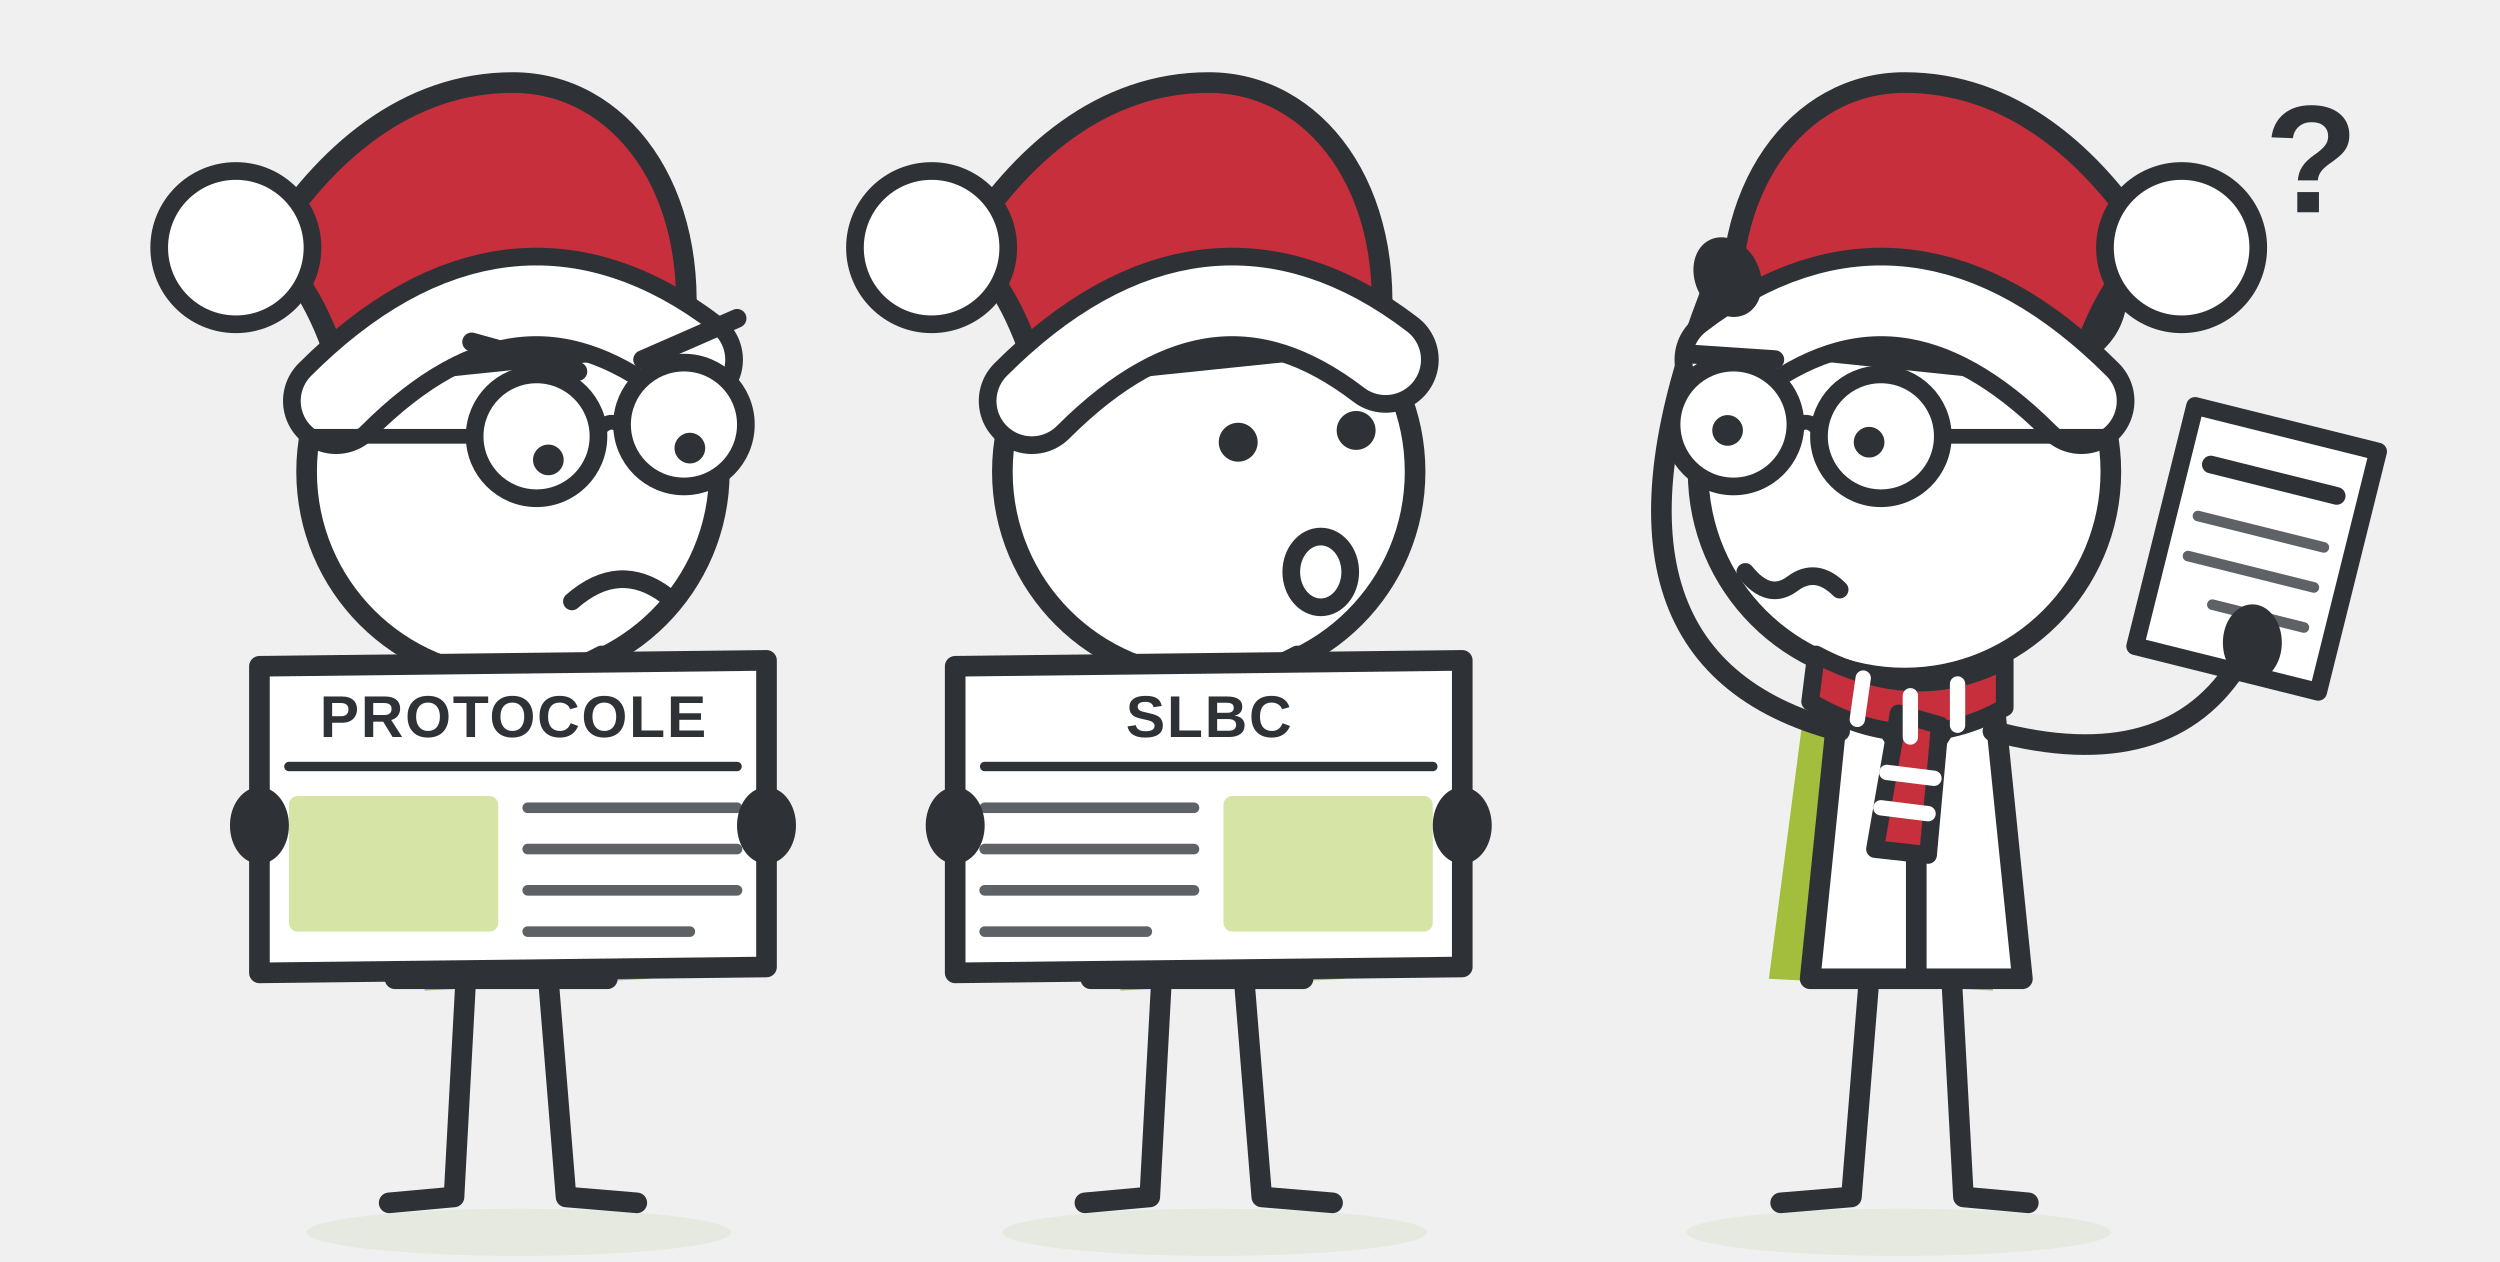
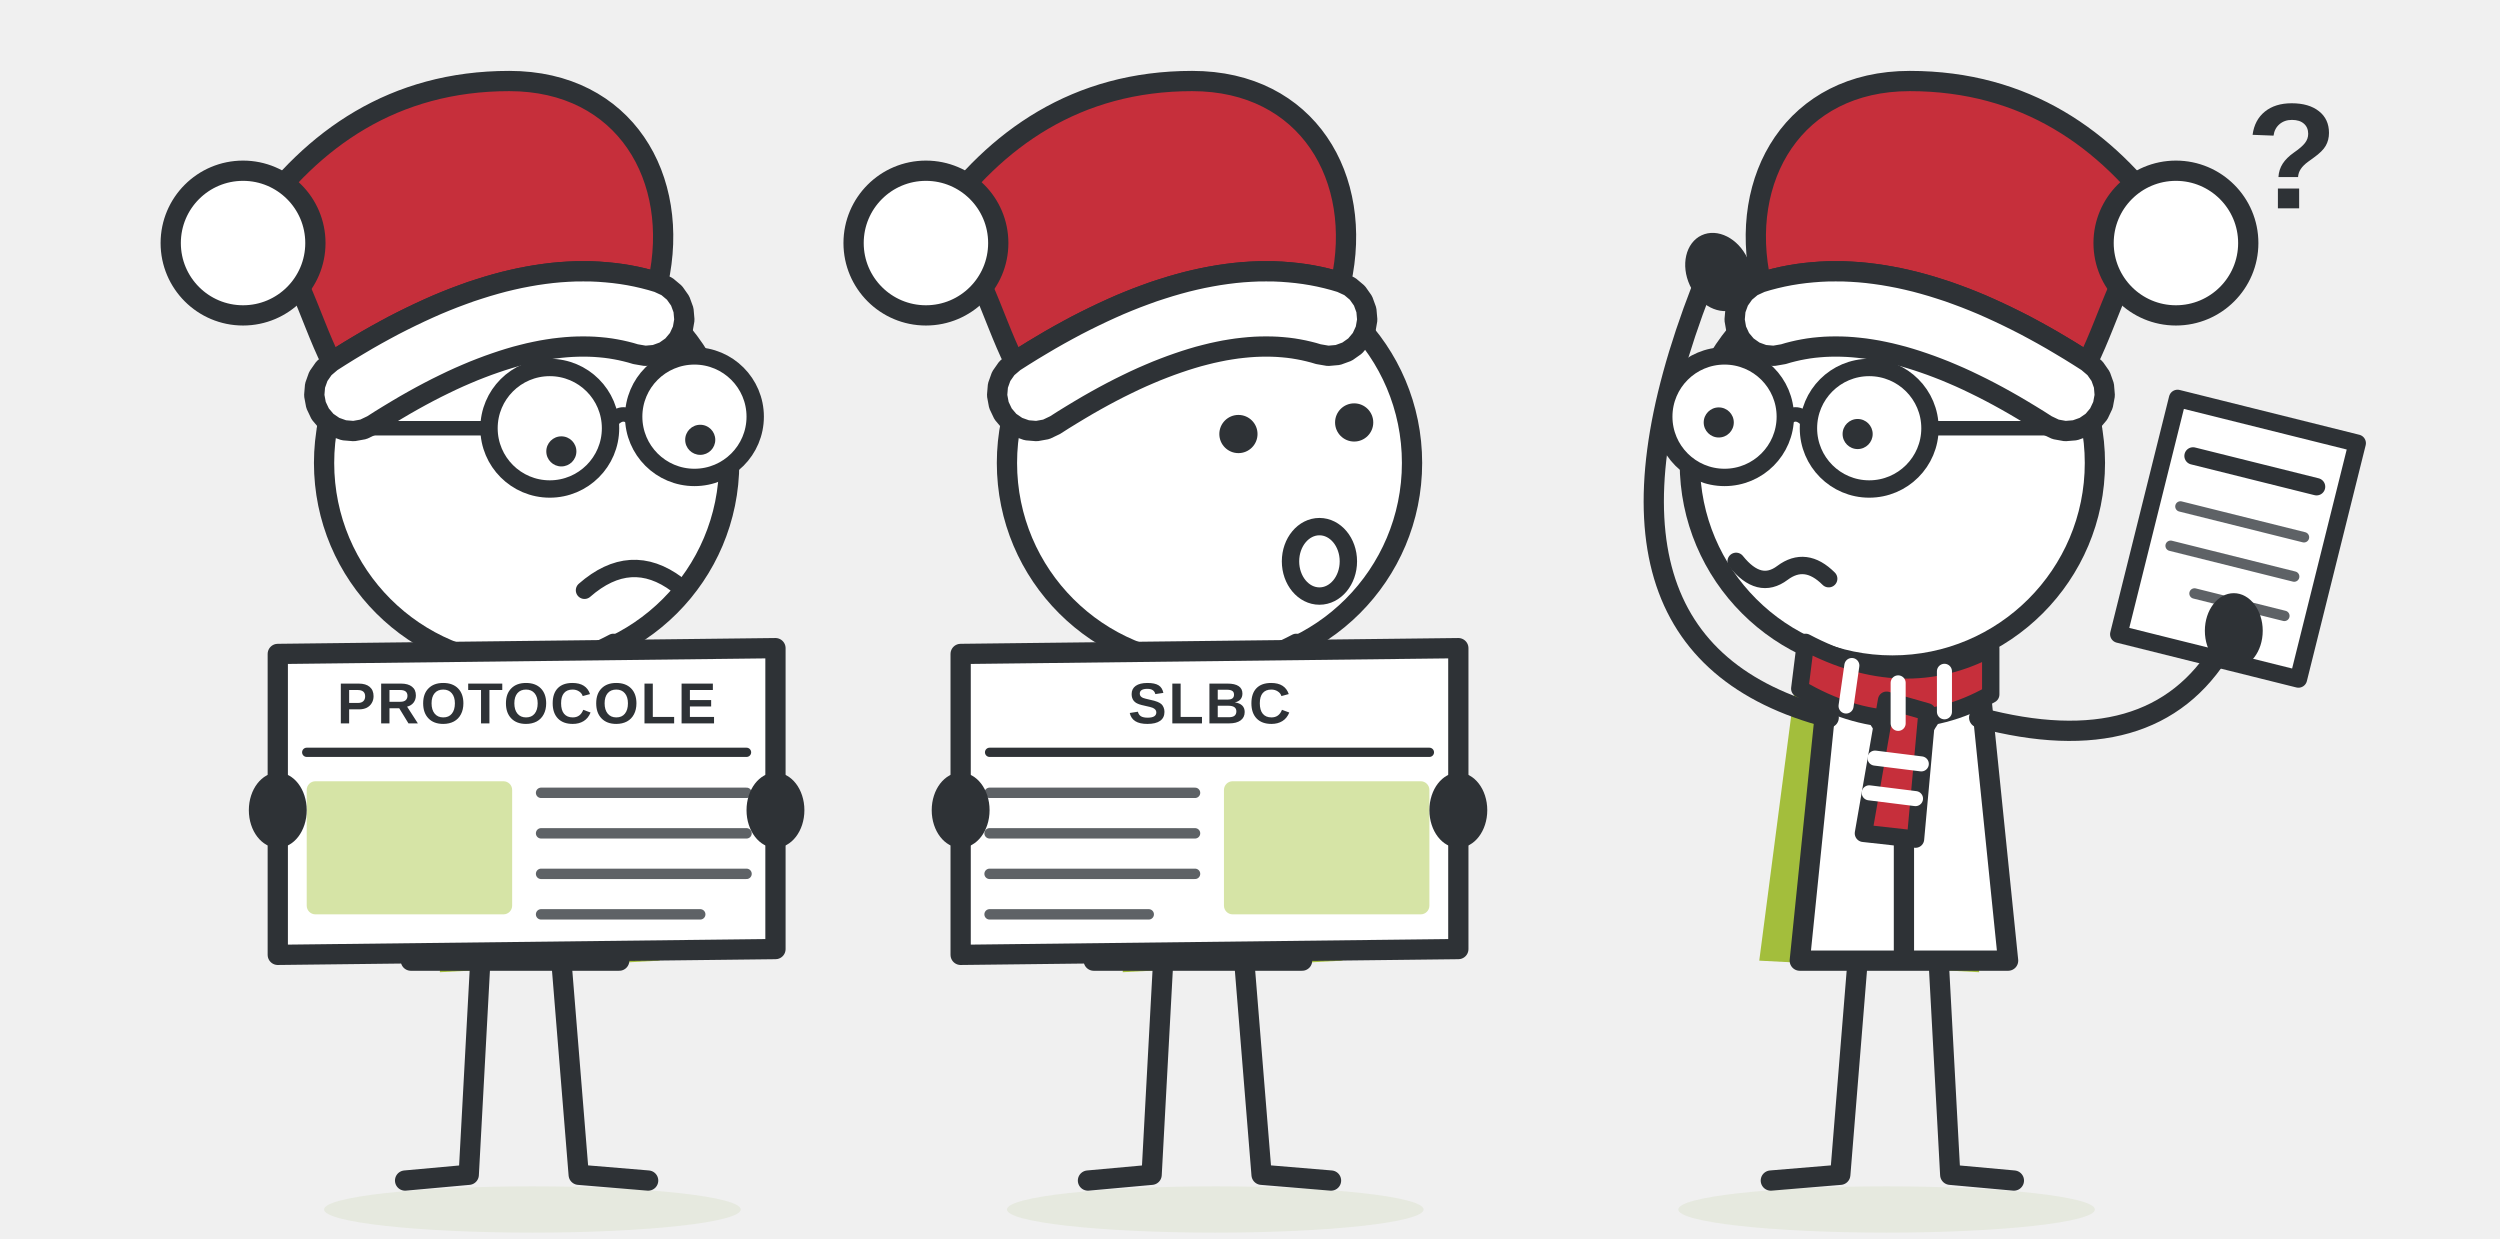
- <svg xmlns="http://www.w3.org/2000/svg" aria-hidden="true" focusable="false" viewBox="8 -2 424 214" fill="none" stroke="#2E3236" stroke-width="3.5" stroke-linecap="round" stroke-linejoin="round">
+ <svg xmlns="http://www.w3.org/2000/svg" aria-hidden="true" focusable="false" viewBox="4 -2 432 214" fill="none" stroke="#2E3236" stroke-width="3.5" stroke-linecap="round" stroke-linejoin="round">
  <g class="perso">
    <g transform="translate(0 6)">
      <ellipse cx="96" cy="201" rx="36" ry="4" fill="#E6E9DF" stroke="none" />
      <path d="M84 114 L112 112 L118 158 L80 160 Z" fill="#A3BE3C" stroke="none" />
      <path d="M87 158 L85 195 L74 196" />
      <path d="M101 158 L104 195 L116 196" />
      <path d="M80 109 L75 158 L111 158 L106 109" fill="#FFFFFF" />
      <path d="M84 109 L93 123 L102 109" />
      <path d="M93 123 L93 157" />
      <circle cx="95" cy="72" r="35" fill="#FFFFFF" />
      <path d="M78 104 Q93 112 110 103 L111 111 Q94 121 78 112 Z" fill="#C62F3B" stroke-width="3" />
      <path d="M96 113 L100 136 L91 137 L89 115 Z" fill="#C62F3B" stroke-width="3" />
      <path d="M86 108 L86 115 M94 110 L94 117 M102 107 L103 114 M90 124 L98 123 M91 130 L99 129" stroke="#FFFFFF" stroke-width="2.6" />
-       <path d="M124 50 C127 24 113 6 95 6 C77 6 63 18 53 34 C59 38 63 46 66 56 Z" fill="#C62F3B" />
-       <path d="M65 60 Q95 30 125 53" stroke="#2E3236" stroke-width="18" stroke-linecap="round" fill="none" />
-       <path d="M65 60 Q95 30 125 53" stroke="#FFFFFF" stroke-width="12" stroke-linecap="round" fill="none" />
-       <circle cx="48" cy="34" r="13" fill="#FFFFFF" stroke-width="3" />
+       <path d="M117.71 40.80 C121.71 22.80 112.00 6.00 92.00 6.00 C72.00 6.00 58.00 16.00 48.00 30.00 C55.00 36.00 57.27 46.54 61.27 54.54 L62.84 53.54 L64.40 52.57 L65.95 51.64 L67.49 50.73 L69.02 49.86 L70.55 49.02 L72.06 48.21 L73.57 47.44 L75.07 46.70 L76.56 45.99 L78.04 45.31 L79.51 44.66 L80.98 44.05 L82.44 43.47 L83.89 42.93 L85.33 42.41 L86.77 41.94 L88.20 41.49 L89.62 41.08 L91.03 40.70 L92.44 40.36 L93.84 40.05 L95.24 39.78 L96.62 39.54 L98.00 39.34 L99.38 39.17 L100.74 39.04 L102.10 38.95 L103.45 38.89 L104.79 38.88 L106.13 38.89 L107.45 38.95 L108.77 39.05 L110.08 39.18 L111.38 39.35 L112.67 39.56 L113.95 39.81 L115.21 40.10 L116.47 40.43 L117.71 40.80Z" fill="#C62F3B" />
+       <path d="M61.27 54.54 L62.84 53.54 L64.40 52.57 L65.95 51.64 L67.49 50.73 L69.02 49.86 L70.55 49.02 L72.06 48.21 L73.57 47.44 L75.07 46.70 L76.56 45.99 L78.04 45.31 L79.51 44.66 L80.98 44.05 L82.44 43.47 L83.89 42.93 L85.33 42.41 L86.77 41.94 L88.20 41.49 L89.62 41.08 L91.03 40.70 L92.44 40.36 L93.84 40.05 L95.24 39.78 L96.62 39.54 L98.00 39.34 L99.38 39.17 L100.74 39.04 L102.10 38.95 L103.45 38.89 L104.79 38.88 L106.13 38.89 L107.45 38.95 L108.77 39.05 L110.08 39.18 L111.38 39.35 L112.67 39.56 L113.95 39.81 L115.21 40.10 L116.47 40.43 L117.71 40.80 L119.25 41.51 L120.55 42.60 L121.53 43.99 L122.11 45.58 L122.26 47.27 L121.97 48.94 L121.26 50.48 L120.17 51.78 L118.78 52.76 L117.19 53.34 L115.50 53.49 L113.82 53.20 L112.98 52.95 L112.12 52.73 L111.25 52.53 L110.37 52.36 L109.48 52.21 L108.57 52.09 L107.65 52.00 L106.71 51.93 L105.76 51.89 L104.79 51.88 L103.81 51.89 L102.81 51.93 L101.80 52.00 L100.77 52.10 L99.73 52.22 L98.66 52.38 L97.58 52.56 L96.49 52.78 L95.38 53.02 L94.25 53.30 L93.10 53.60 L91.94 53.94 L90.76 54.31 L89.57 54.71 L88.35 55.14 L87.13 55.60 L85.88 56.09 L84.62 56.62 L83.35 57.17 L82.06 57.76 L80.75 58.39 L79.43 59.04 L78.09 59.73 L76.74 60.45 L75.38 61.20 L73.99 61.99 L72.60 62.81 L71.19 63.66 L69.76 64.54 L68.32 65.46 L66.79 66.19 L65.12 66.49 L63.43 66.35 L61.83 65.78 L60.43 64.82 L59.34 63.53 L58.61 61.99 L58.30 60.32 L58.44 58.63 L59.01 57.03 L59.98 55.64Z" fill="#FFFFFF" />
+       <circle cx="46" cy="34" r="12.5" fill="#FFFFFF" />
      <path d="M60 66 L88 66" stroke-width="2.5" />
      <circle cx="99" cy="66" r="10.5" fill="#FFFFFF" stroke-width="3" />
      <circle cx="124" cy="64" r="10.5" fill="#FFFFFF" stroke-width="3" />
      <path d="M109.5 65 Q111.5 62.5 113.5 64.5" stroke-width="2.5" />
      <circle cx="101" cy="70" r="2.6" fill="#2E3236" stroke="none" />
      <circle cx="125" cy="68" r="2.6" fill="#2E3236" stroke="none" />
      <path d="M105 94 Q113 87 121 93" stroke-width="3" />
-       <path d="M88 50 L106 55" stroke-width="3.2" />
-       <path d="M117 53 L133 46" stroke-width="3.2" />
    </g>
    <path d="M52 111 L138 110 L138 162 L52 163 Z" fill="#FFFFFF" />
    <text x="95" y="123" text-anchor="middle" font-family="Figtree, Arial, sans-serif" font-weight="800" font-size="10" letter-spacing="0.3" fill="#2E3236" stroke="none">PROTOCOLE</text>
    <path d="M57 128 L133 128" stroke-width="1.6" />
    <rect x="57" y="133" width="35.5" height="23" rx="1.5" fill="#D6E4A6" stroke="none" />
    <path d="M97.5 135 L133 135" stroke="#5E6266" stroke-width="1.8" />
    <path d="M97.5 142 L133 142" stroke="#5E6266" stroke-width="1.8" />
    <path d="M97.5 149 L133 149" stroke="#5E6266" stroke-width="1.8" />
    <path d="M97.5 156 L125 156" stroke="#5E6266" stroke-width="1.8" />
    <ellipse cx="52" cy="138" rx="5" ry="6.5" fill="#2E3236" stroke="none" />
    <ellipse cx="138" cy="138" rx="5" ry="6.5" fill="#2E3236" stroke="none" />
  </g>
  <g class="perso">
    <g transform="translate(118 6)">
      <ellipse cx="96" cy="201" rx="36" ry="4" fill="#E6E9DF" stroke="none" />
      <path d="M84 114 L112 112 L118 158 L80 160 Z" fill="#A3BE3C" stroke="none" />
      <path d="M87 158 L85 195 L74 196" />
      <path d="M101 158 L104 195 L116 196" />
      <path d="M80 109 L75 158 L111 158 L106 109" fill="#FFFFFF" />
      <path d="M84 109 L93 123 L102 109" />
      <path d="M93 123 L93 157" />
      <circle cx="95" cy="72" r="35" fill="#FFFFFF" />
      <path d="M78 104 Q93 112 110 103 L111 111 Q94 121 78 112 Z" fill="#C62F3B" stroke-width="3" />
      <path d="M96 113 L100 136 L91 137 L89 115 Z" fill="#C62F3B" stroke-width="3" />
      <path d="M86 108 L86 115 M94 110 L94 117 M102 107 L103 114 M90 124 L98 123 M91 130 L99 129" stroke="#FFFFFF" stroke-width="2.6" />
-       <path d="M124 50 C127 24 113 6 95 6 C77 6 63 18 53 34 C59 38 63 46 66 56 Z" fill="#C62F3B" />
-       <path d="M65 60 Q95 30 125 53" stroke="#2E3236" stroke-width="18" stroke-linecap="round" fill="none" />
-       <path d="M65 60 Q95 30 125 53" stroke="#FFFFFF" stroke-width="12" stroke-linecap="round" fill="none" />
-       <circle cx="48" cy="34" r="13" fill="#FFFFFF" stroke-width="3" />
+       <path d="M117.71 40.80 C121.71 22.80 112.00 6.00 92.00 6.00 C72.00 6.00 58.00 16.00 48.00 30.00 C55.00 36.00 57.27 46.54 61.27 54.54 L62.84 53.54 L64.40 52.57 L65.95 51.64 L67.49 50.73 L69.02 49.86 L70.55 49.02 L72.06 48.21 L73.57 47.44 L75.07 46.70 L76.56 45.99 L78.04 45.31 L79.51 44.66 L80.98 44.05 L82.44 43.47 L83.89 42.93 L85.33 42.41 L86.77 41.94 L88.20 41.49 L89.62 41.08 L91.03 40.70 L92.44 40.36 L93.84 40.05 L95.24 39.78 L96.62 39.54 L98.00 39.34 L99.38 39.17 L100.74 39.04 L102.10 38.95 L103.45 38.89 L104.79 38.88 L106.13 38.89 L107.45 38.95 L108.77 39.05 L110.08 39.18 L111.38 39.35 L112.67 39.56 L113.95 39.81 L115.21 40.10 L116.47 40.43 L117.71 40.80Z" fill="#C62F3B" />
+       <path d="M61.27 54.54 L62.84 53.54 L64.40 52.57 L65.95 51.64 L67.49 50.73 L69.02 49.86 L70.55 49.02 L72.06 48.21 L73.57 47.44 L75.07 46.70 L76.56 45.99 L78.04 45.31 L79.51 44.66 L80.98 44.05 L82.44 43.47 L83.89 42.93 L85.33 42.41 L86.77 41.94 L88.20 41.49 L89.62 41.08 L91.03 40.70 L92.44 40.36 L93.84 40.05 L95.24 39.78 L96.62 39.54 L98.00 39.34 L99.38 39.17 L100.74 39.04 L102.10 38.95 L103.45 38.89 L104.79 38.88 L106.13 38.89 L107.45 38.95 L108.77 39.05 L110.08 39.18 L111.38 39.35 L112.67 39.56 L113.95 39.81 L115.21 40.10 L116.47 40.43 L117.71 40.80 L119.25 41.51 L120.55 42.60 L121.53 43.99 L122.11 45.58 L122.26 47.27 L121.97 48.94 L121.26 50.48 L120.17 51.78 L118.78 52.76 L117.19 53.34 L115.50 53.49 L113.82 53.20 L112.98 52.95 L112.12 52.73 L111.25 52.53 L110.37 52.36 L109.48 52.21 L108.57 52.09 L107.65 52.00 L106.71 51.93 L105.76 51.89 L104.79 51.88 L103.81 51.89 L102.81 51.93 L101.80 52.00 L100.77 52.10 L99.73 52.22 L98.66 52.38 L97.58 52.56 L96.49 52.78 L95.38 53.02 L94.25 53.30 L93.10 53.60 L91.94 53.94 L90.76 54.31 L89.57 54.71 L88.35 55.14 L87.13 55.60 L85.88 56.09 L84.62 56.62 L83.35 57.17 L82.06 57.76 L80.75 58.39 L79.43 59.04 L78.09 59.73 L76.74 60.45 L75.38 61.20 L73.99 61.99 L72.60 62.81 L71.19 63.66 L69.76 64.54 L68.32 65.46 L66.79 66.19 L65.12 66.49 L63.43 66.35 L61.83 65.78 L60.43 64.82 L59.34 63.53 L58.61 61.99 L58.30 60.32 L58.44 58.63 L59.01 57.03 L59.98 55.64Z" fill="#FFFFFF" />
+       <circle cx="46" cy="34" r="12.5" fill="#FFFFFF" />
      <circle cx="100" cy="67" r="3.3" fill="#2E3236" stroke="none" />
      <circle cx="120" cy="65" r="3.3" fill="#2E3236" stroke="none" />
      <ellipse cx="114" cy="89" rx="5" ry="6" fill="#FFFFFF" stroke-width="3" />
    </g>
    <path d="M170 111 L256 110 L256 162 L170 163 Z" fill="#FFFFFF" />
    <text x="213" y="123" text-anchor="middle" font-family="Figtree, Arial, sans-serif" font-weight="800" font-size="10" letter-spacing="0.3" fill="#2E3236" stroke="none">SLBC</text>
    <path d="M175 128 L251 128" stroke-width="1.6" />
    <rect x="215.5" y="133" width="35.5" height="23" rx="1.5" fill="#D6E4A6" stroke="none" />
    <path d="M175 135 L210.5 135" stroke="#5E6266" stroke-width="1.8" />
    <path d="M175 142 L210.5 142" stroke="#5E6266" stroke-width="1.8" />
    <path d="M175 149 L210.5 149" stroke="#5E6266" stroke-width="1.8" />
    <path d="M175 156 L202.5 156" stroke="#5E6266" stroke-width="1.8" />
    <ellipse cx="170" cy="138" rx="5" ry="6.5" fill="#2E3236" stroke="none" />
    <ellipse cx="256" cy="138" rx="5" ry="6.5" fill="#2E3236" stroke="none" />
  </g>
  <g class="perso">
    <g transform="translate(236 6) translate(190 0) scale(-1 1)">
      <ellipse cx="96" cy="201" rx="36" ry="4" fill="#E6E9DF" stroke="none" />
      <path d="M84 114 L112 112 L118 158 L80 160 Z" fill="#A3BE3C" stroke="none" />
      <path d="M87 158 L85 195 L74 196" />
      <path d="M101 158 L104 195 L116 196" />
      <path d="M80 109 L75 158 L111 158 L106 109" fill="#FFFFFF" />
      <path d="M84 109 L93 123 L102 109" />
      <path d="M93 123 L93 157" />
      <path d="M106 116 Q152 104 128 42" />
      <circle cx="70" cy="42" r="11" fill="#FFFFFF" />
      <circle cx="95" cy="72" r="35" fill="#FFFFFF" />
      <path d="M78 104 Q93 112 110 103 L111 111 Q94 121 78 112 Z" fill="#C62F3B" stroke-width="3" />
      <path d="M96 113 L100 136 L91 137 L89 115 Z" fill="#C62F3B" stroke-width="3" />
      <path d="M86 108 L86 115 M94 110 L94 117 M102 107 L103 114 M90 124 L98 123 M91 130 L99 129" stroke="#FFFFFF" stroke-width="2.6" />
-       <path d="M124 50 C127 24 113 6 95 6 C77 6 63 18 53 34 C59 38 63 46 66 56 Z" fill="#C62F3B" />
-       <path d="M65 60 Q95 30 125 53" stroke="#2E3236" stroke-width="18" stroke-linecap="round" fill="none" />
-       <path d="M65 60 Q95 30 125 53" stroke="#FFFFFF" stroke-width="12" stroke-linecap="round" fill="none" />
-       <circle cx="48" cy="34" r="13" fill="#FFFFFF" stroke-width="3" />
+       <path d="M117.71 40.80 C121.71 22.80 112.00 6.00 92.00 6.00 C72.00 6.00 58.00 16.00 48.00 30.00 C55.00 36.00 57.27 46.54 61.27 54.54 L62.84 53.54 L64.40 52.57 L65.95 51.64 L67.49 50.73 L69.02 49.86 L70.55 49.02 L72.06 48.21 L73.57 47.44 L75.07 46.70 L76.56 45.99 L78.04 45.31 L79.51 44.66 L80.98 44.05 L82.44 43.47 L83.89 42.93 L85.33 42.41 L86.77 41.94 L88.20 41.49 L89.62 41.08 L91.03 40.70 L92.44 40.36 L93.84 40.05 L95.24 39.78 L96.62 39.54 L98.00 39.34 L99.38 39.17 L100.74 39.04 L102.10 38.95 L103.45 38.89 L104.79 38.88 L106.13 38.89 L107.45 38.95 L108.77 39.05 L110.08 39.18 L111.38 39.35 L112.67 39.56 L113.95 39.81 L115.21 40.10 L116.47 40.43 L117.71 40.80Z" fill="#C62F3B" />
+       <path d="M61.27 54.54 L62.84 53.54 L64.40 52.57 L65.95 51.64 L67.49 50.73 L69.02 49.86 L70.55 49.02 L72.06 48.21 L73.57 47.44 L75.07 46.70 L76.56 45.99 L78.04 45.31 L79.51 44.66 L80.98 44.05 L82.44 43.47 L83.89 42.93 L85.33 42.41 L86.77 41.94 L88.20 41.49 L89.62 41.08 L91.03 40.70 L92.44 40.36 L93.84 40.05 L95.24 39.78 L96.62 39.54 L98.00 39.34 L99.38 39.17 L100.74 39.04 L102.10 38.95 L103.45 38.89 L104.79 38.88 L106.13 38.89 L107.45 38.95 L108.77 39.05 L110.08 39.18 L111.38 39.35 L112.67 39.56 L113.95 39.81 L115.21 40.10 L116.47 40.43 L117.71 40.80 L119.25 41.51 L120.55 42.60 L121.53 43.99 L122.11 45.58 L122.26 47.27 L121.97 48.94 L121.26 50.48 L120.17 51.78 L118.78 52.76 L117.19 53.34 L115.50 53.49 L113.82 53.20 L112.98 52.95 L112.12 52.73 L111.25 52.53 L110.37 52.36 L109.48 52.21 L108.57 52.09 L107.65 52.00 L106.71 51.93 L105.76 51.89 L104.79 51.88 L103.81 51.89 L102.81 51.93 L101.80 52.00 L100.77 52.10 L99.73 52.22 L98.66 52.38 L97.58 52.56 L96.49 52.78 L95.38 53.02 L94.25 53.30 L93.10 53.60 L91.94 53.94 L90.76 54.31 L89.57 54.71 L88.35 55.14 L87.13 55.60 L85.88 56.09 L84.62 56.62 L83.35 57.17 L82.06 57.76 L80.75 58.39 L79.43 59.04 L78.09 59.73 L76.74 60.45 L75.38 61.20 L73.99 61.99 L72.60 62.81 L71.19 63.66 L69.76 64.54 L68.32 65.46 L66.79 66.19 L65.12 66.49 L63.43 66.35 L61.83 65.78 L60.43 64.82 L59.34 63.53 L58.61 61.99 L58.30 60.32 L58.44 58.63 L59.01 57.03 L59.98 55.64Z" fill="#FFFFFF" />
+       <circle cx="46" cy="34" r="12.5" fill="#FFFFFF" />
      <path d="M60 66 L88 66" stroke-width="2.5" />
      <circle cx="99" cy="66" r="10.5" fill="#FFFFFF" stroke-width="3" />
      <circle cx="124" cy="64" r="10.5" fill="#FFFFFF" stroke-width="3" />
      <path d="M109.5 65 Q111.5 62.5 113.5 64.5" stroke-width="2.5" />
      <circle cx="101" cy="67" r="2.6" fill="#2E3236" stroke="none" />
      <circle cx="125" cy="65" r="2.6" fill="#2E3236" stroke="none" />
      <path d="M106 92 Q110 88 114 91 Q118 94 122 89" stroke-width="3" />
-       <path d="M117 53 L132 52" stroke-width="3.2" />
      <path d="M80 116 Q50 124 38 104" />
      <g transform="translate(-16 2) rotate(-14 52 86)">
        <path d="M36 62 L68 62 L68 104 L36 104 Z" fill="#FFFFFF" stroke-width="3" />
        <path d="M41 71 L63 71" stroke="#2E3236" stroke-width="3" />
        <path d="M41 80 L63 80" stroke="#5E6266" stroke-width="1.8" />
        <path d="M41 87 L63 87" stroke="#5E6266" stroke-width="1.8" />
        <path d="M41 94 L57 94" stroke="#5E6266" stroke-width="1.8" />
      </g>
      <ellipse cx="36" cy="101" rx="5" ry="6.5" fill="#2E3236" stroke="none" />
      <ellipse cx="125" cy="39" rx="5.5" ry="7" fill="#2E3236" stroke="none" transform="rotate(25 125 39)" />
    </g>
    <text x="400" y="34" text-anchor="middle" font-family="Figtree, Arial, sans-serif" font-weight="800" font-size="26" fill="#2E3236" stroke="none">?</text>
  </g>
</svg>
